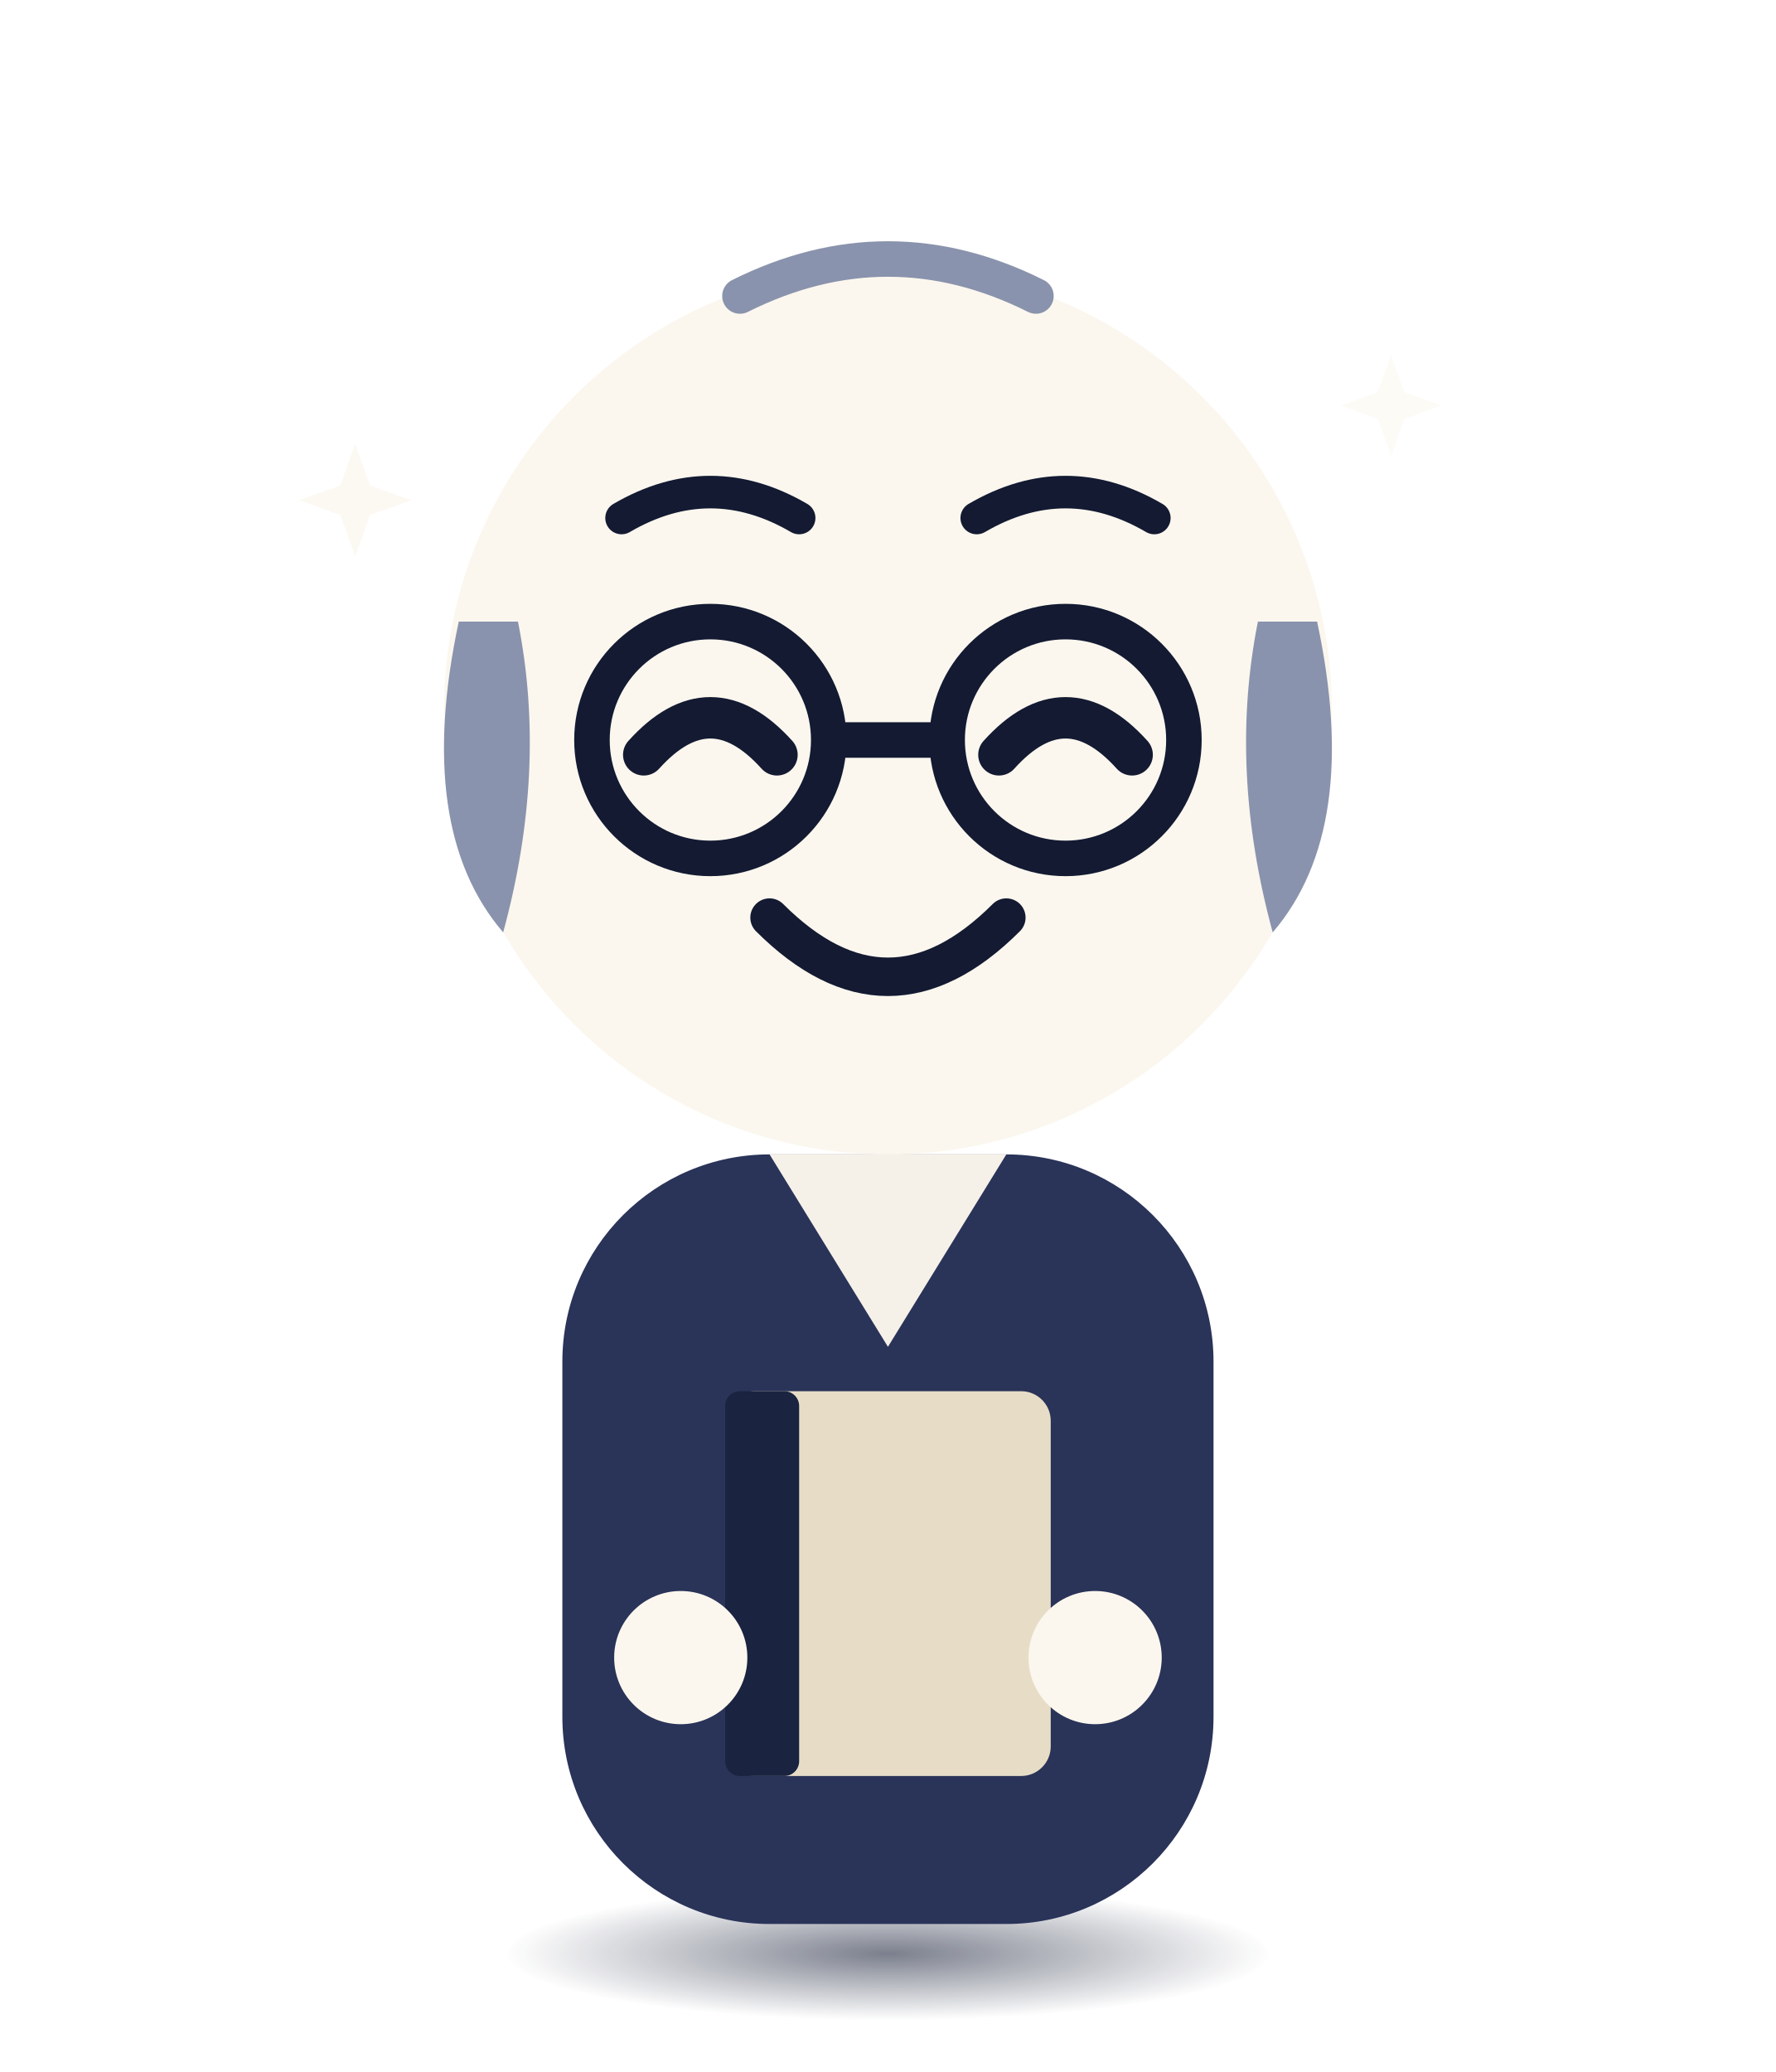
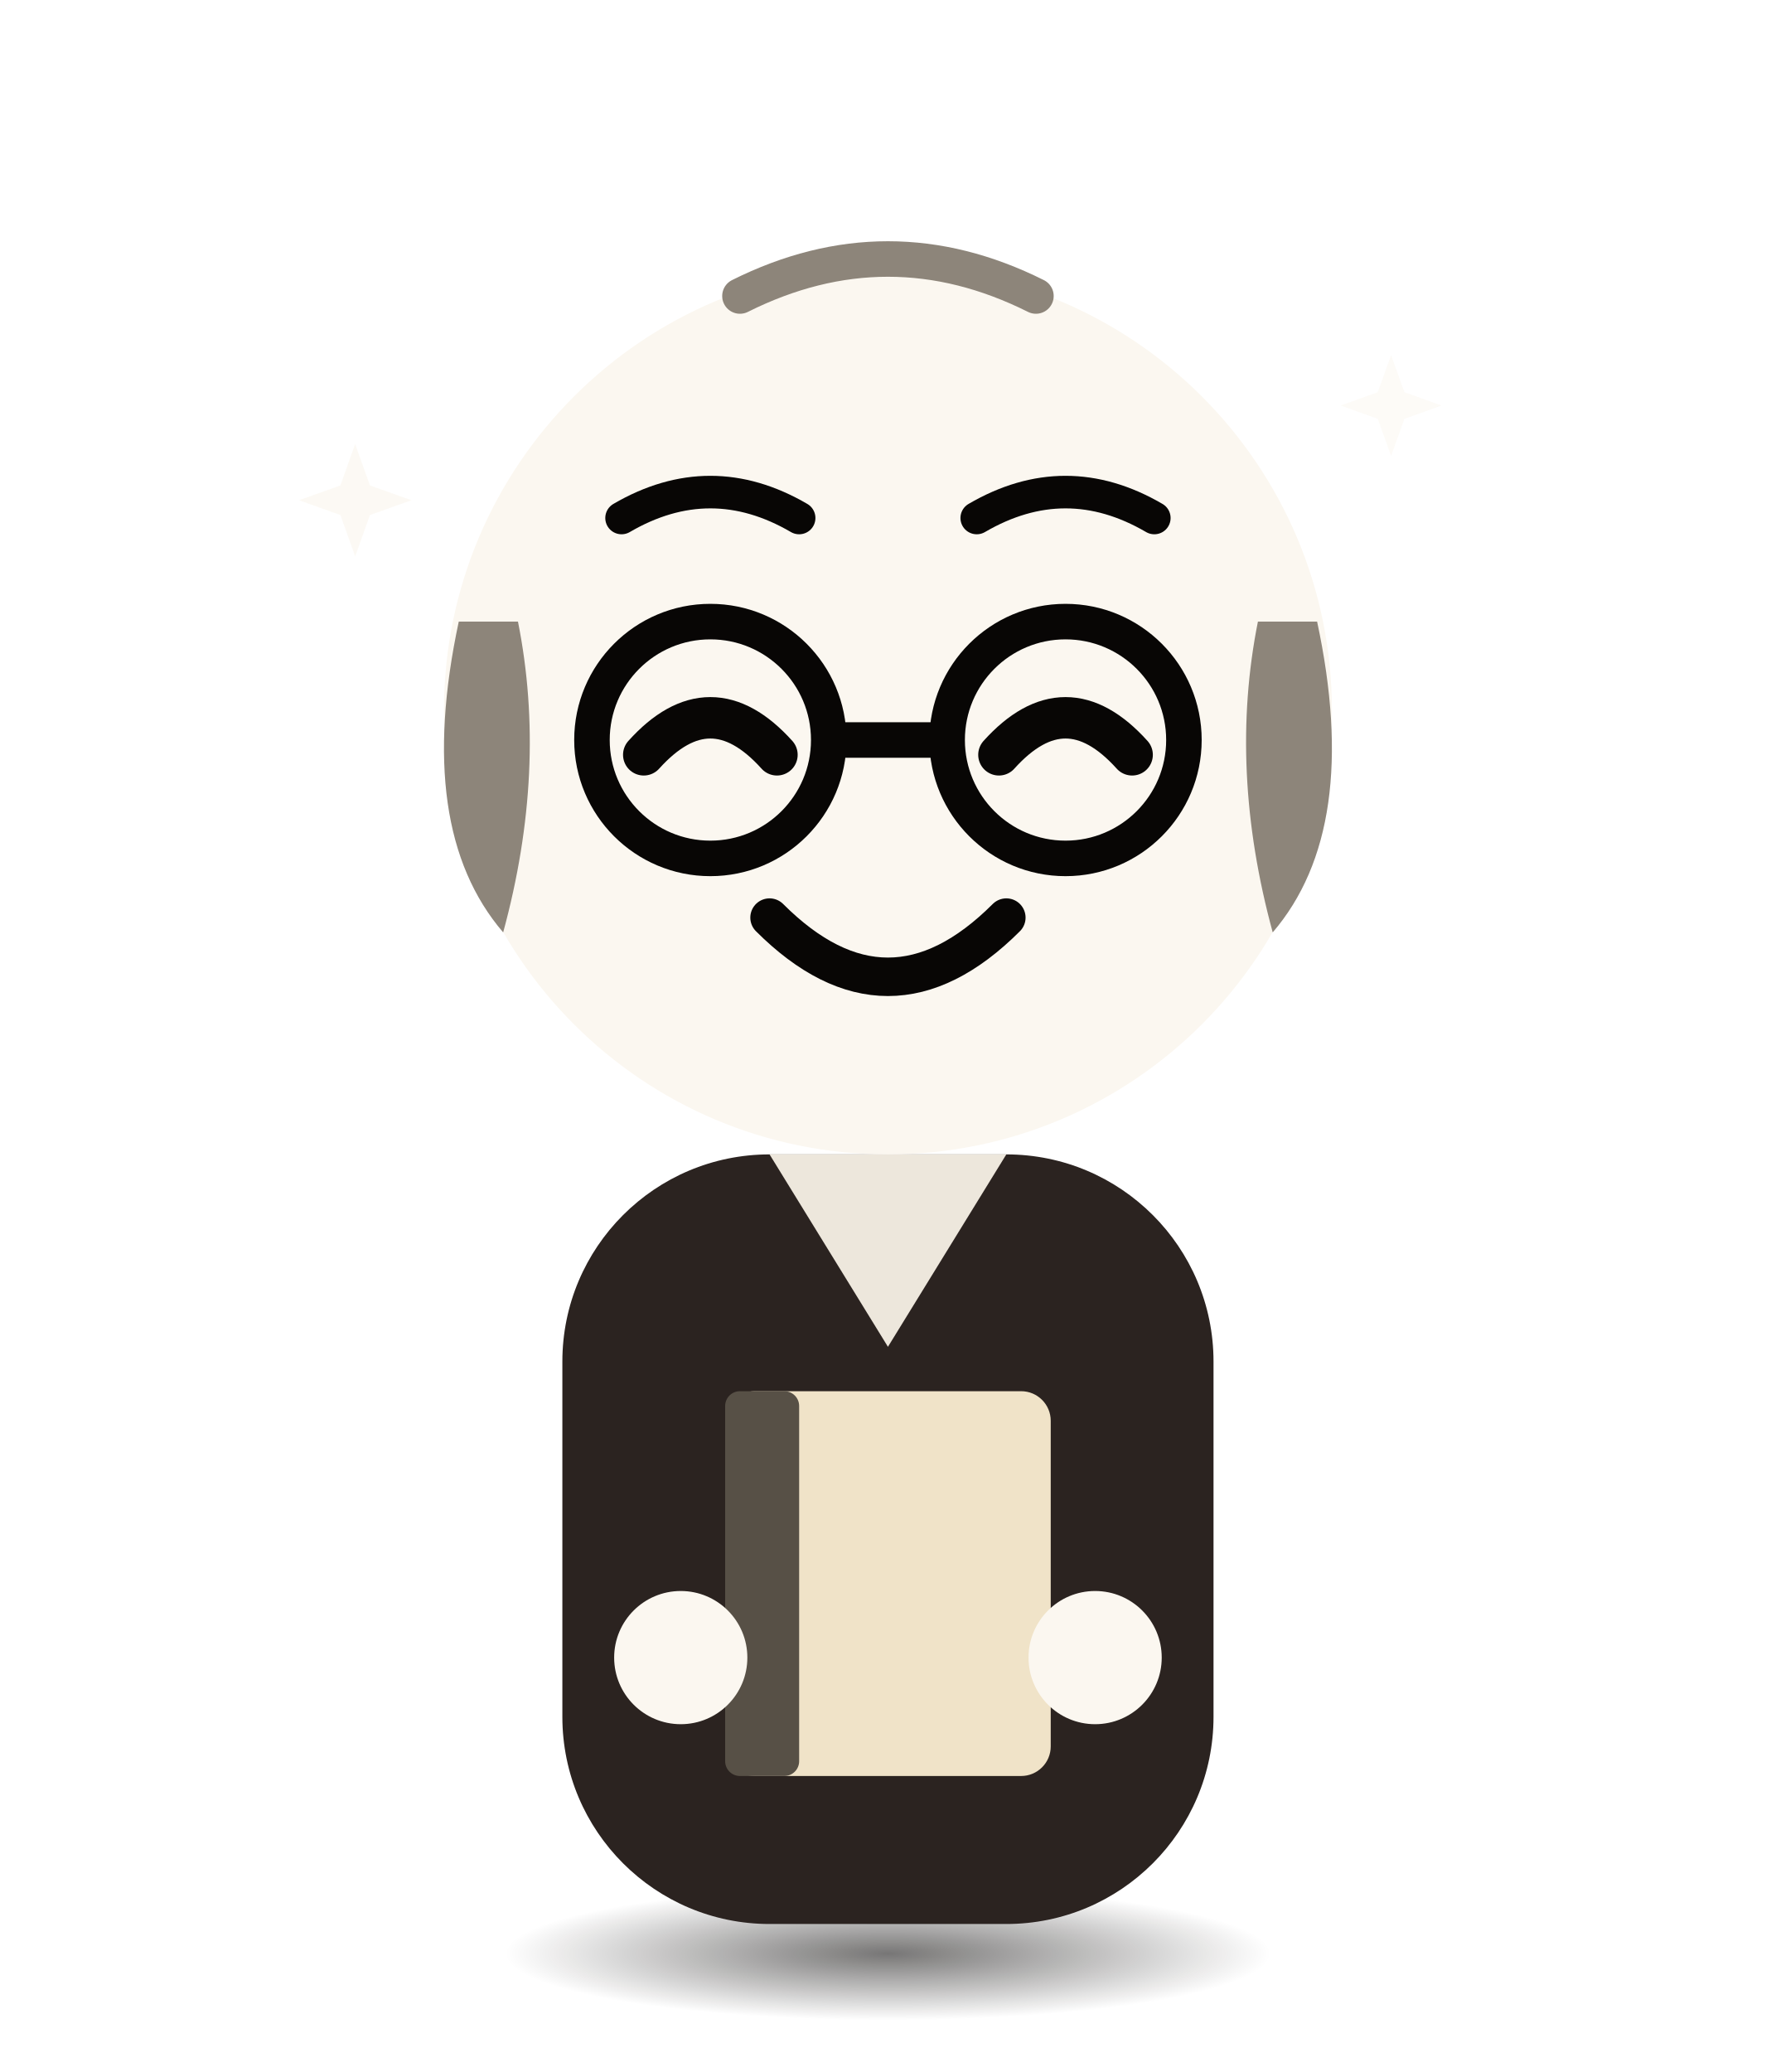
<svg xmlns="http://www.w3.org/2000/svg" viewBox="0 0 120 140">
  <defs>
    <radialGradient id="sh">
-       <stop offset="0%" stop-color="#0F1730" stop-opacity=".55" />
-       <stop offset="100%" stop-color="#0F1730" stop-opacity="0" />
+       <stop offset="0%" stop-color="#080605" stop-opacity=".55" />
+       <stop offset="100%" stop-color="#080605" stop-opacity="0" />
    </radialGradient>
  </defs>
  <ellipse cx="60" cy="132" rx="26" ry="4.5" fill="url(#sh)" />
-   <rect x="38" y="78" width="44" height="52" rx="14" fill="#2A3358" />
-   <path d="M52 78 L60 91 L68 78 Z" fill="#F6F1E8" />
-   <rect x="49" y="94" width="22" height="26" rx="2" fill="#E7DDC7" />
-   <rect x="49" y="94" width="5" height="26" rx="1" fill="#1A2340" />
-   <circle cx="46" cy="112" r="4.5" fill="#FBF7EE" />
-   <circle cx="74" cy="112" r="4.5" fill="#FBF7EE" />
-   <circle cx="60" cy="48" r="30" fill="#FBF7EE" />
-   <path d="M31 42 Q28 56 34 63 Q37 52 35 42 Z" fill="#8A93AD" />
-   <path d="M89 42 Q92 56 86 63 Q83 52 85 42 Z" fill="#8A93AD" />
-   <path d="M50 20 Q60 15 70 20" stroke="#8A93AD" stroke-width="2.4" fill="none" stroke-linecap="round" />
-   <path d="M42 35 Q48 31.5 54 35" stroke="#131A32" stroke-width="2.2" fill="none" stroke-linecap="round" />
-   <path d="M66 35 Q72 31.5 78 35" stroke="#131A32" stroke-width="2.2" fill="none" stroke-linecap="round" />
-   <circle cx="48" cy="50" r="8" stroke="#131A32" stroke-width="2.4" fill="none" />
-   <circle cx="72" cy="50" r="8" stroke="#131A32" stroke-width="2.4" fill="none" />
-   <path d="M56 50 H64" stroke="#131A32" stroke-width="2.4" />
-   <path d="M43.5 51 Q48 46 52.5 51" stroke="#131A32" stroke-width="2.8" fill="none" stroke-linecap="round" />
-   <path d="M67.5 51 Q72 46 76.5 51" stroke="#131A32" stroke-width="2.8" fill="none" stroke-linecap="round" />
-   <path d="M52 62 Q60 70 68 62" stroke="#131A32" stroke-width="2.6" fill="none" stroke-linecap="round" />
-   <path d="M24 30l1 2.8 2.8 1-2.8 1L24 37.6l-1-2.8-2.8-1 2.8-1Z" fill="#FBF7EE" opacity=".7" />
-   <path d="M94 24l.9 2.5 2.5.9-2.5.9-.9 2.5-.9-2.5-2.5-.9 2.5-.9Z" fill="#FBF7EE" opacity=".55" />
+   <rect x="38" y="78" width="44" height="52" rx="14" fill="#2B2320" />
+   <path d="M52 78 L60 91 L68 78 Z" fill="#EDE7DC" />
+   <rect x="49" y="94" width="22" height="26" rx="2" fill="#F0E3C8" />
+   <rect x="49" y="94" width="5" height="26" rx="1" fill="#575046" />
+   <circle cx="46" cy="112" r="4.5" fill="#FBF7F0" />
+   <circle cx="74" cy="112" r="4.5" fill="#FBF7F0" />
+   <circle cx="60" cy="48" r="30" fill="#FBF7F0" />
+   <path d="M31 42 Q28 56 34 63 Q37 52 35 42 Z" fill="#8D857A" />
+   <path d="M89 42 Q92 56 86 63 Q83 52 85 42 Z" fill="#8D857A" />
+   <path d="M50 20 Q60 15 70 20" stroke="#8D857A" stroke-width="2.4" fill="none" stroke-linecap="round" />
+   <path d="M42 35 Q48 31.5 54 35" stroke="#080605" stroke-width="2.2" fill="none" stroke-linecap="round" />
+   <path d="M66 35 Q72 31.5 78 35" stroke="#080605" stroke-width="2.2" fill="none" stroke-linecap="round" />
+   <circle cx="48" cy="50" r="8" stroke="#080605" stroke-width="2.4" fill="none" />
+   <circle cx="72" cy="50" r="8" stroke="#080605" stroke-width="2.4" fill="none" />
+   <path d="M56 50 H64" stroke="#080605" stroke-width="2.4" />
+   <path d="M43.5 51 Q48 46 52.5 51" stroke="#080605" stroke-width="2.8" fill="none" stroke-linecap="round" />
+   <path d="M67.5 51 Q72 46 76.5 51" stroke="#080605" stroke-width="2.8" fill="none" stroke-linecap="round" />
+   <path d="M52 62 Q60 70 68 62" stroke="#080605" stroke-width="2.6" fill="none" stroke-linecap="round" />
+   <path d="M24 30l1 2.8 2.8 1-2.8 1L24 37.6l-1-2.8-2.8-1 2.8-1Z" fill="#FBF7F0" opacity=".7" />
+   <path d="M94 24l.9 2.5 2.5.9-2.5.9-.9 2.5-.9-2.5-2.5-.9 2.5-.9Z" fill="#FBF7F0" opacity=".55" />
</svg>
